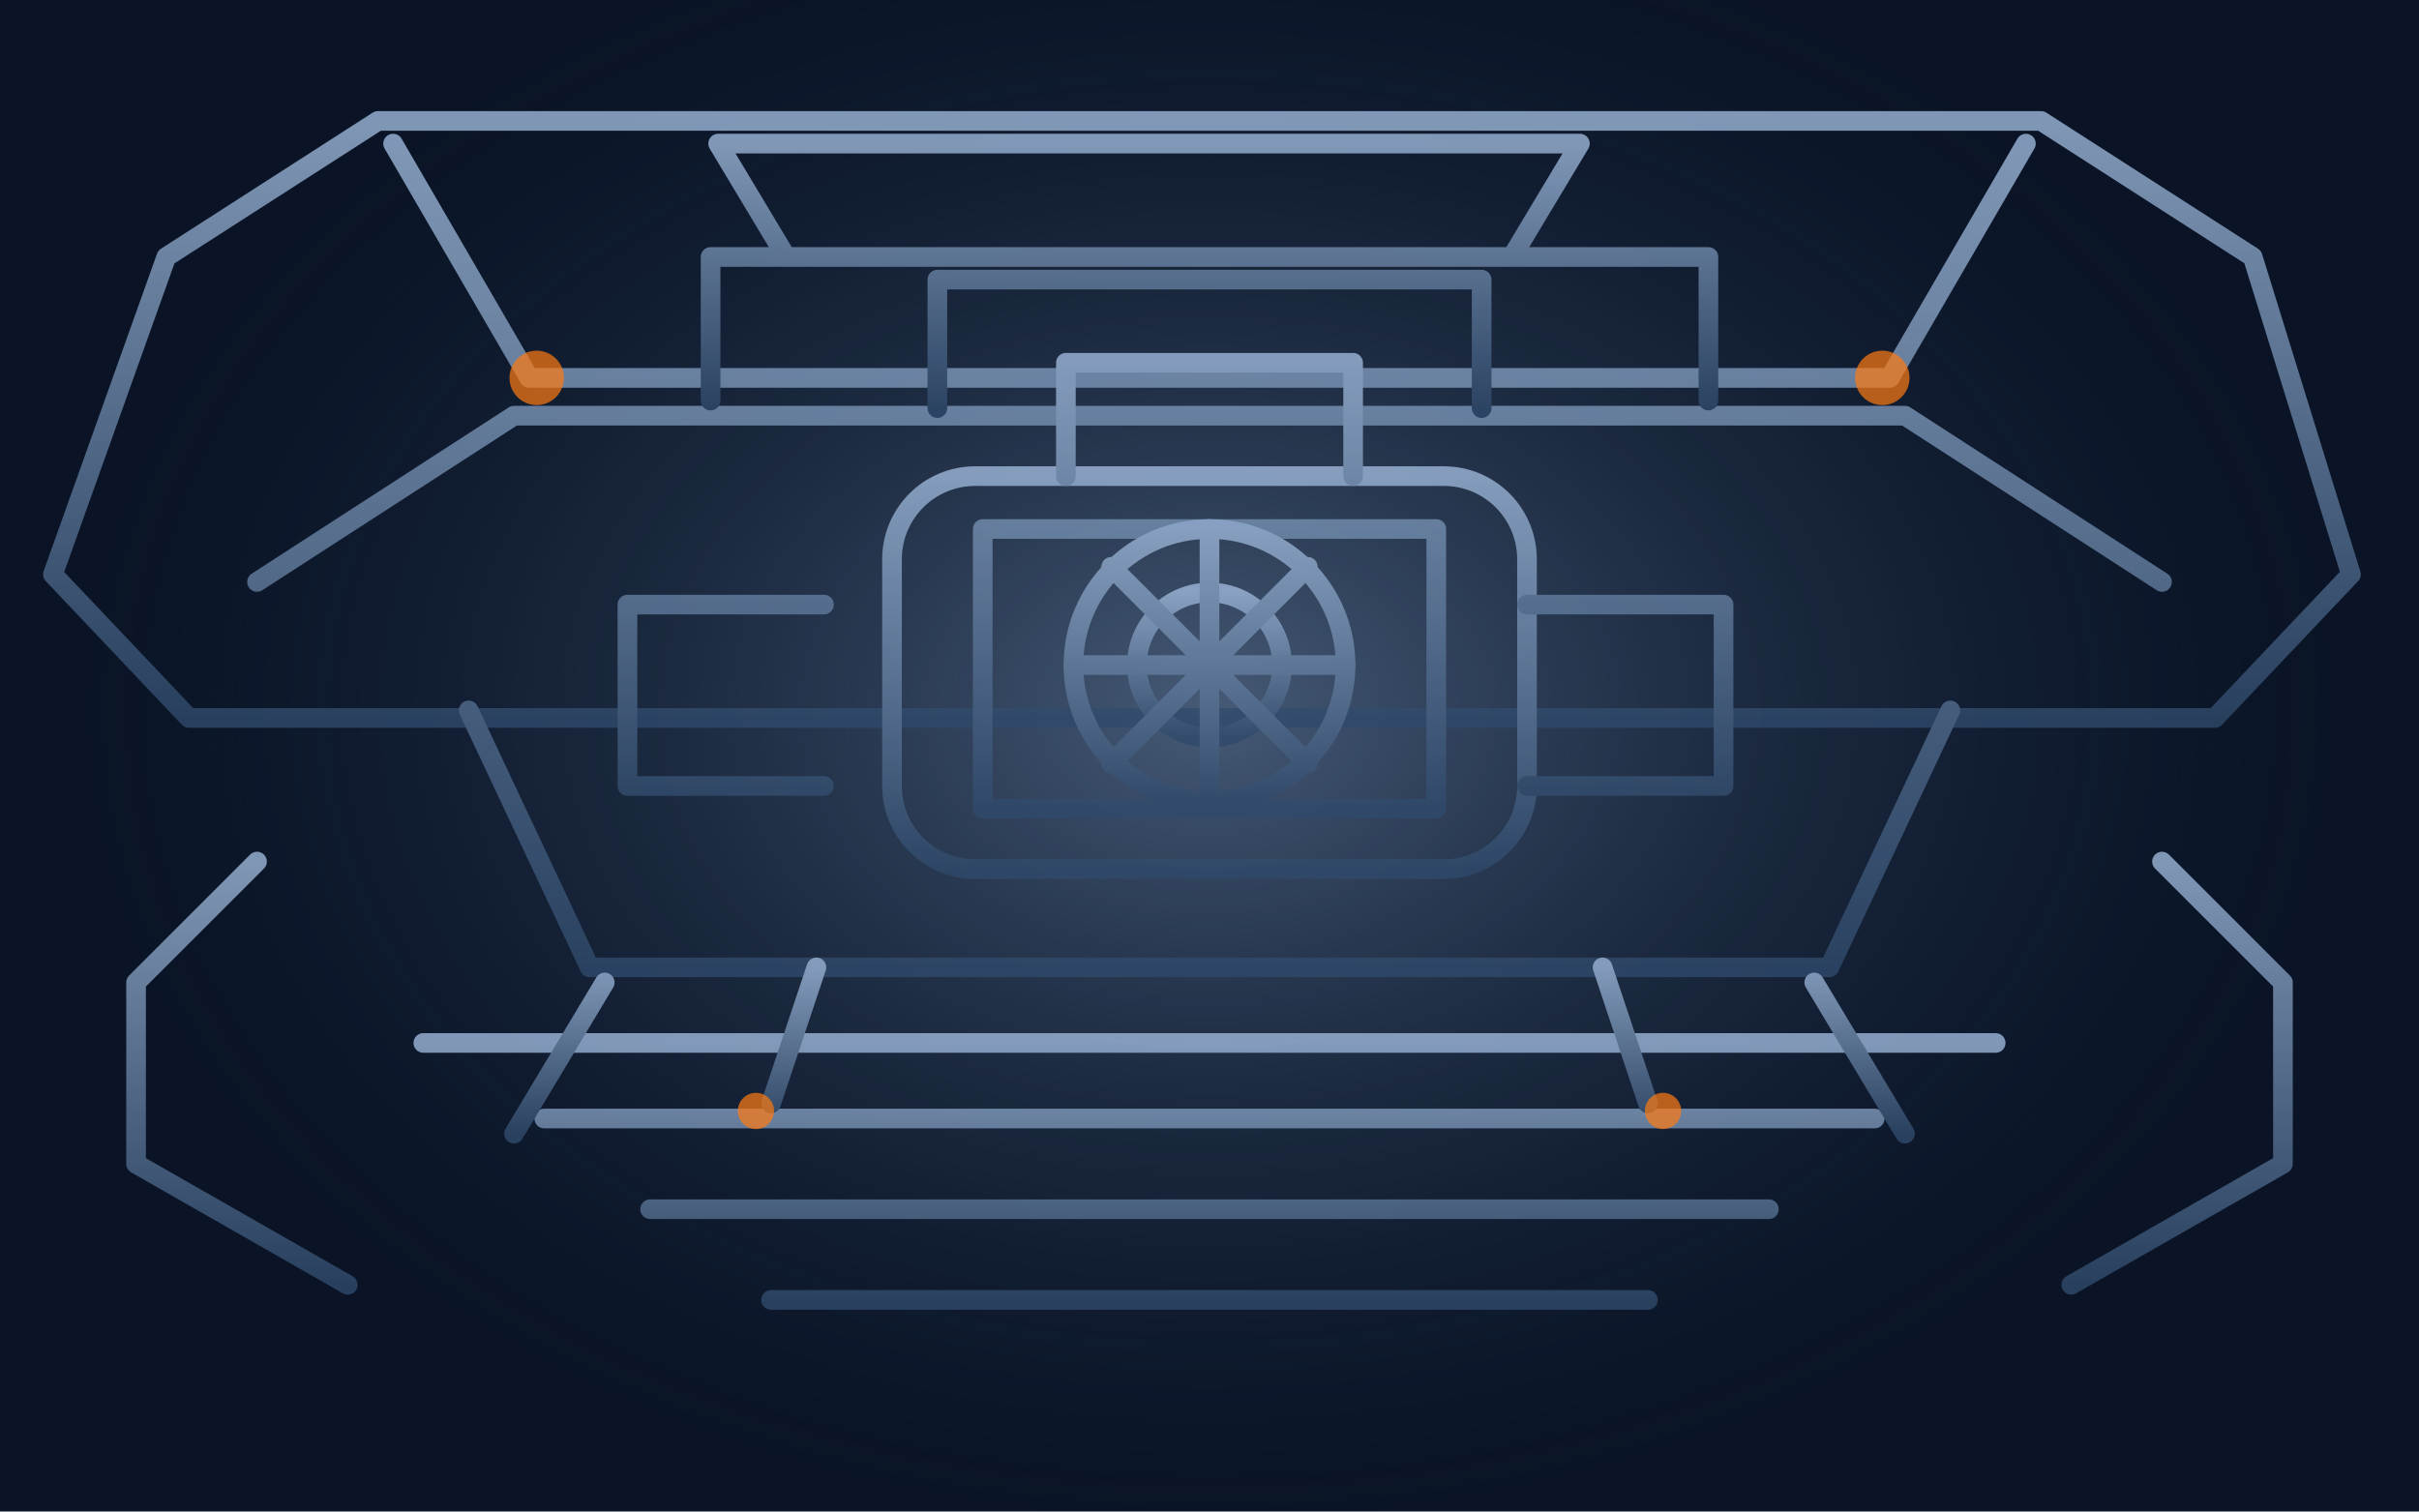
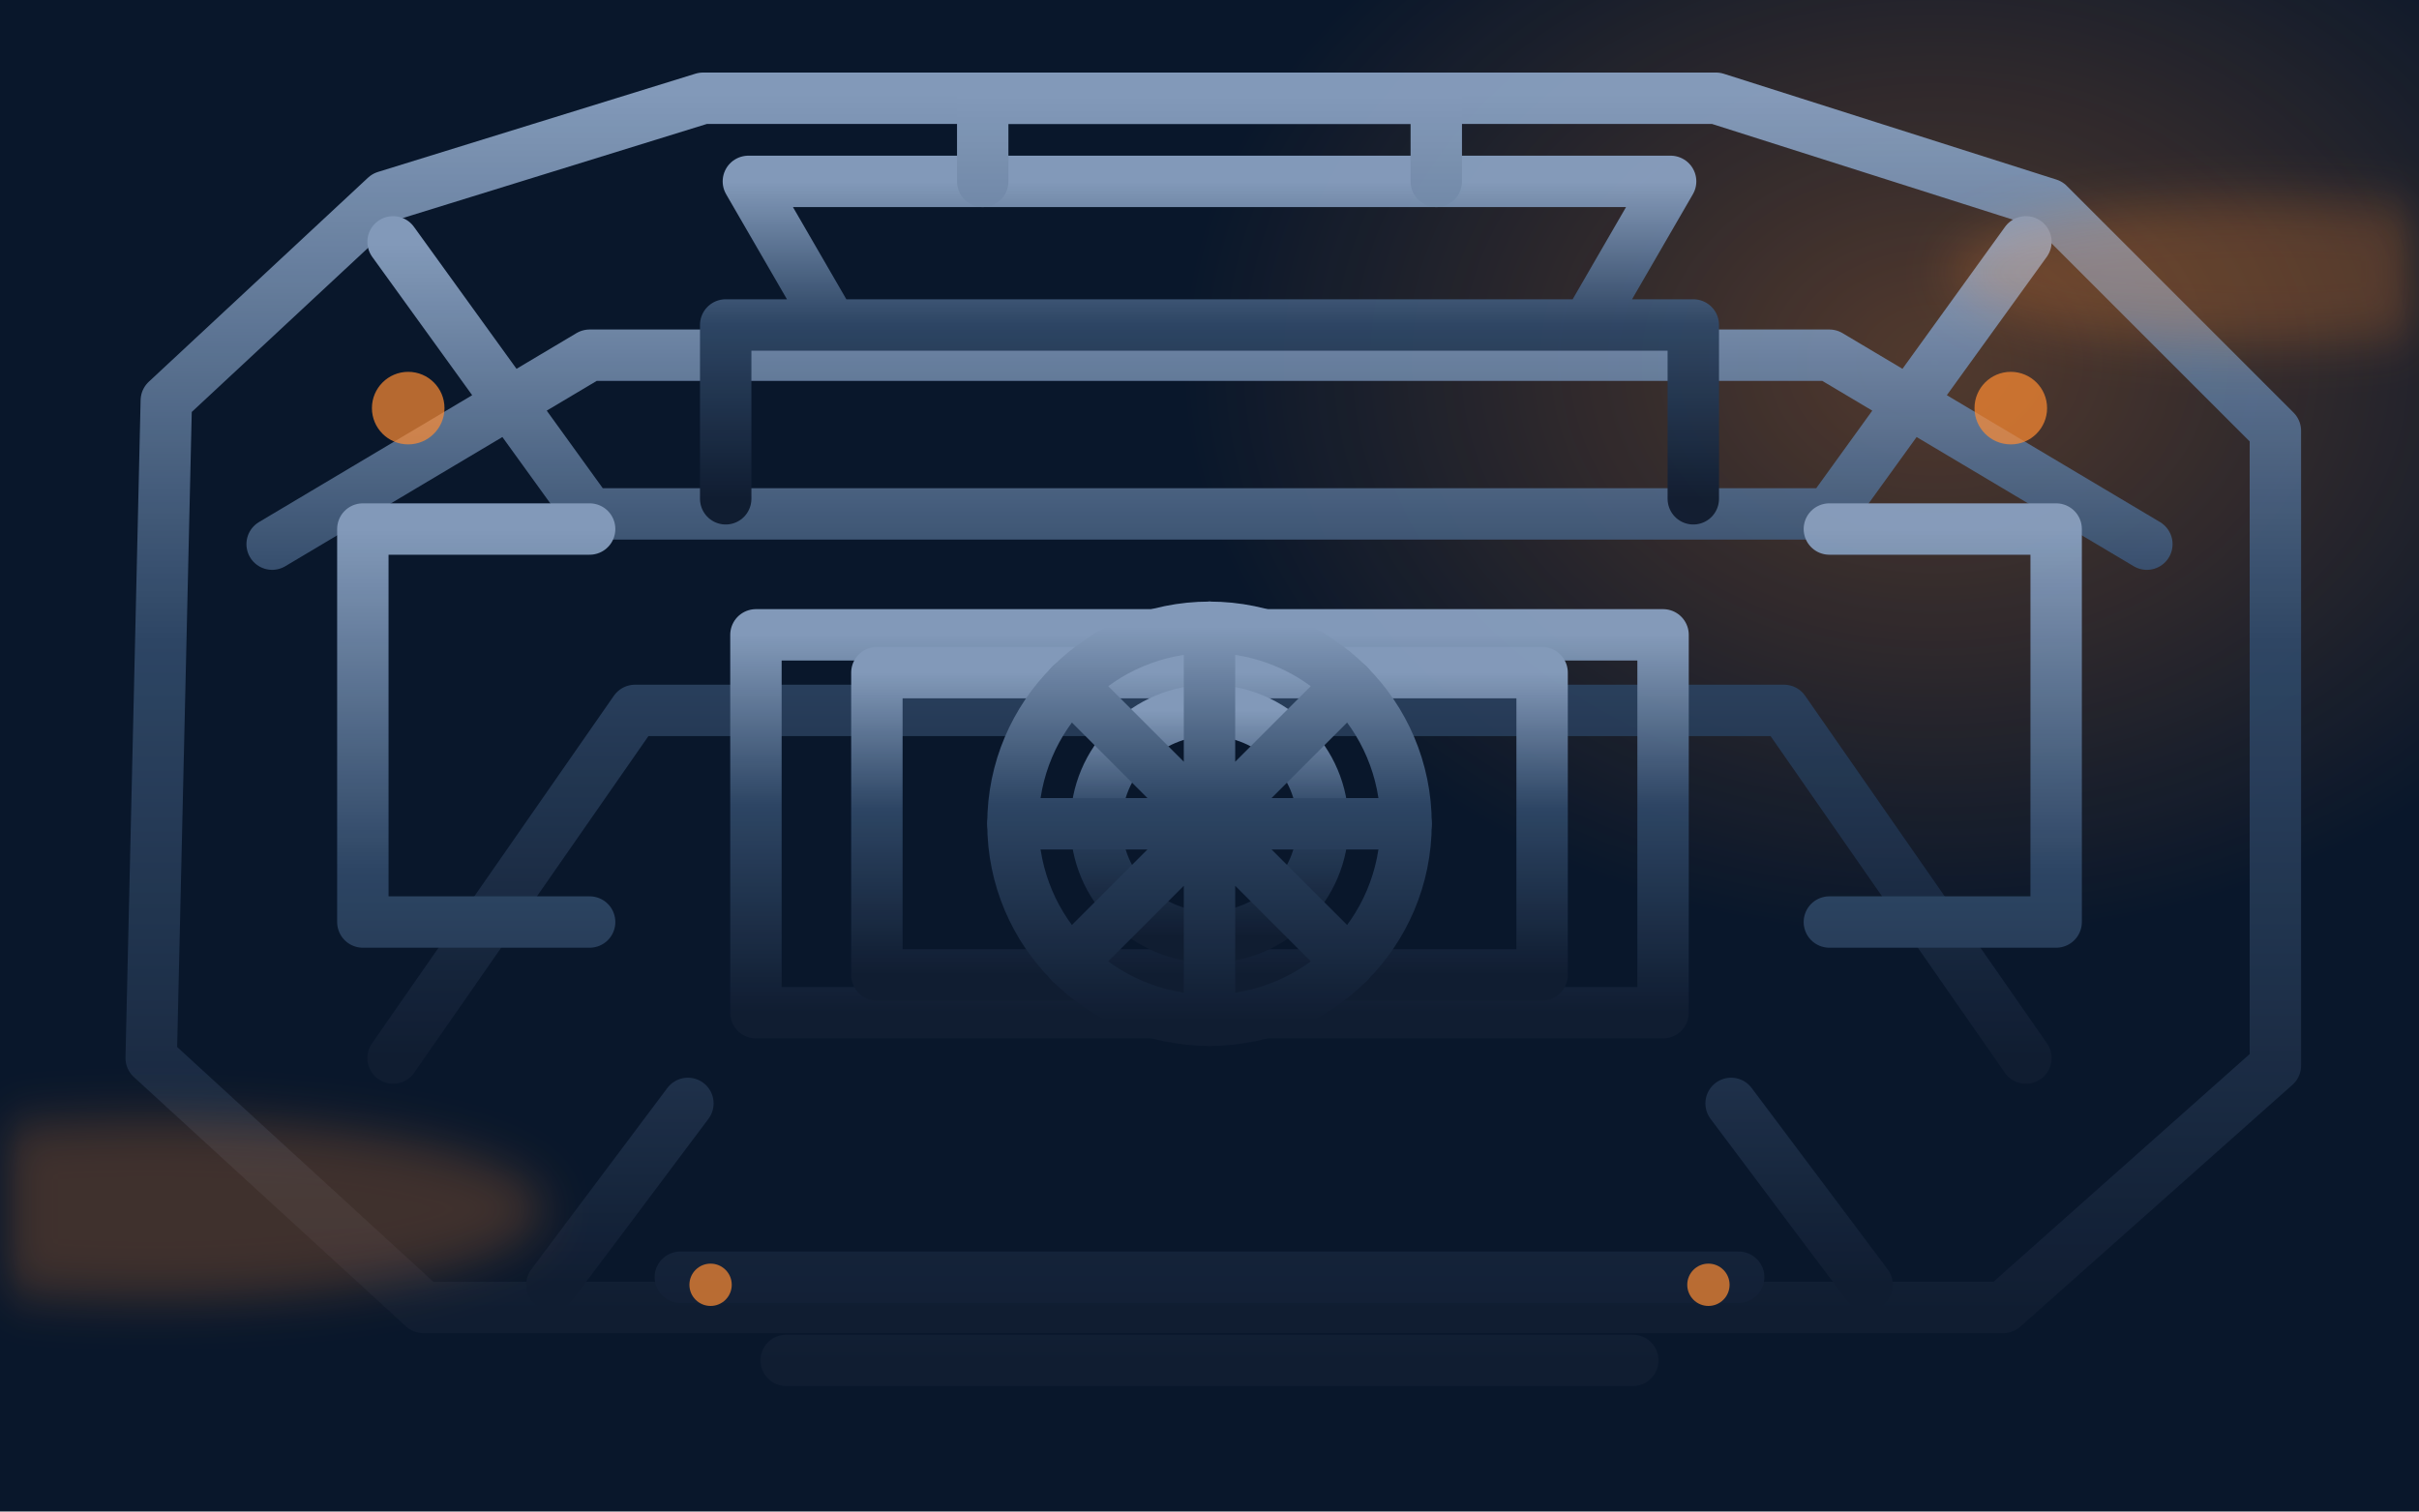
<svg xmlns="http://www.w3.org/2000/svg" viewBox="0 0 1600 1000">
  <defs>
-     <linearGradient id="m" x2="0" y2="1">
-       <stop stop-color="#9db7d9" />
-       <stop offset="1" stop-color="#304a6b" />
+     <linearGradient id="metal" x2="0" y2="1">
+       <stop stop-color="#8ca4c5" />
+       <stop offset=".45" stop-color="#304969" />
+       <stop offset="1" stop-color="#101d32" />
    </linearGradient>
-     <radialGradient id="g">
-       <stop stop-color="#7894b8" stop-opacity=".55" />
-       <stop offset="1" stop-color="#172b49" stop-opacity="0" />
+     <radialGradient id="glow">
+       <stop stop-color="#ff8b32" stop-opacity=".3" />
+       <stop offset="1" stop-color="#ff8b32" stop-opacity="0" />
    </radialGradient>
+     <filter id="blur">
+       <feGaussianBlur stdDeviation="16" />
+     </filter>
  </defs>
-   <rect width="1600" height="1000" fill="#0a1426" />
-   <ellipse cx="800" cy="470" rx="760" ry="540" fill="url(#g)" />
-   <g fill="none" stroke="url(#m)" stroke-width="13" stroke-linecap="round" stroke-linejoin="round" opacity=".8">
-     <path d="M110 170 250 80h1100l140 90 65 210-90 95H125l-90-95z" />
-     <path d="M260 95 350 250h900l90-155M170 385l170-110h920l170 110M310 470l80 170h820l80-170" />
-     <path d="M470 265v-95h660v95M520 170l-45-75h570l-45 75M620 270v-85h360v85" />
-     <rect x="590" y="315" width="420" height="260" rx="55" />
-     <path d="M650 350h300v185H650zM705 315v-75h190v75M545 400h-130v120h130M1010 400h130v120h-130" />
-     <circle cx="800" cy="440" r="90" />
-     <circle cx="800" cy="440" r="48" />
-     <path d="M800 350v180M710 440h180M735 375l130 130M865 375 735 505" />
-     <path d="M280 690h1040M360 740h880M430 800h740M510 860h580" />
-     <path d="M170 570 90 650v120l140 80M1430 570l80 80v120l-140 80" />
-     <path d="M400 650l-60 100M1200 650l60 100M540 640l-30 90M1060 640l30 90" />
+   <rect width="1600" height="1000" fill="#09172b" />
+   <ellipse cx="1280" cy="240" rx="500" ry="380" fill="url(#glow)" />
+   <g fill="none" stroke="url(#metal)" stroke-width="34" stroke-linecap="round" stroke-linejoin="round" opacity=".92">
+     <path d="M110 265 255 130l210-65h670l220 70 150 150v420l-180 160H280L100 700z" />
+     <path d="M260 160 390 340h820l130-180M180 360l210-125h820l210 125M260 700l160-230h760l160 230" />
+     <path d="M480 330v-115h640v115M550 215l-55-95h610l-55 95" />
+     <path d="M500 420h600v250H500z" />
+     <path d="M580 445h440v200H580z" />
+     <circle cx="800" cy="545" r="130" />
+     <circle cx="800" cy="545" r="75" />
+     <path d="M800 415v260M670 545h260M708 453l184 184M892 453 708 637" />
+     <path d="M390 350h-150v260h150M1210 350h150v260h-150M455 730l-90 120M1145 730l90 120" />
+     <path d="M450 845h700M520 900h560M650 120v-55h300v55" />
  </g>
-   <g fill="#ff7a12" opacity=".7">
-     <circle cx="355" cy="250" r="18" />
-     <circle cx="1245" cy="250" r="18" />
-     <circle cx="500" cy="735" r="12" />
-     <circle cx="1100" cy="735" r="12" />
+   <g fill="#ff8b32" opacity=".7">
+     <circle cx="270" cy="270" r="24" />
+     <circle cx="1330" cy="270" r="24" />
+     <circle cx="470" cy="850" r="14" />
+     <circle cx="1130" cy="850" r="14" />
+   </g>
+   <g filter="url(#blur)" opacity=".22" fill="#ff8b32">
+     <ellipse cx="100" cy="800" rx="260" ry="60" />
+     <ellipse cx="1500" cy="180" rx="210" ry="48" />
  </g>
</svg>
